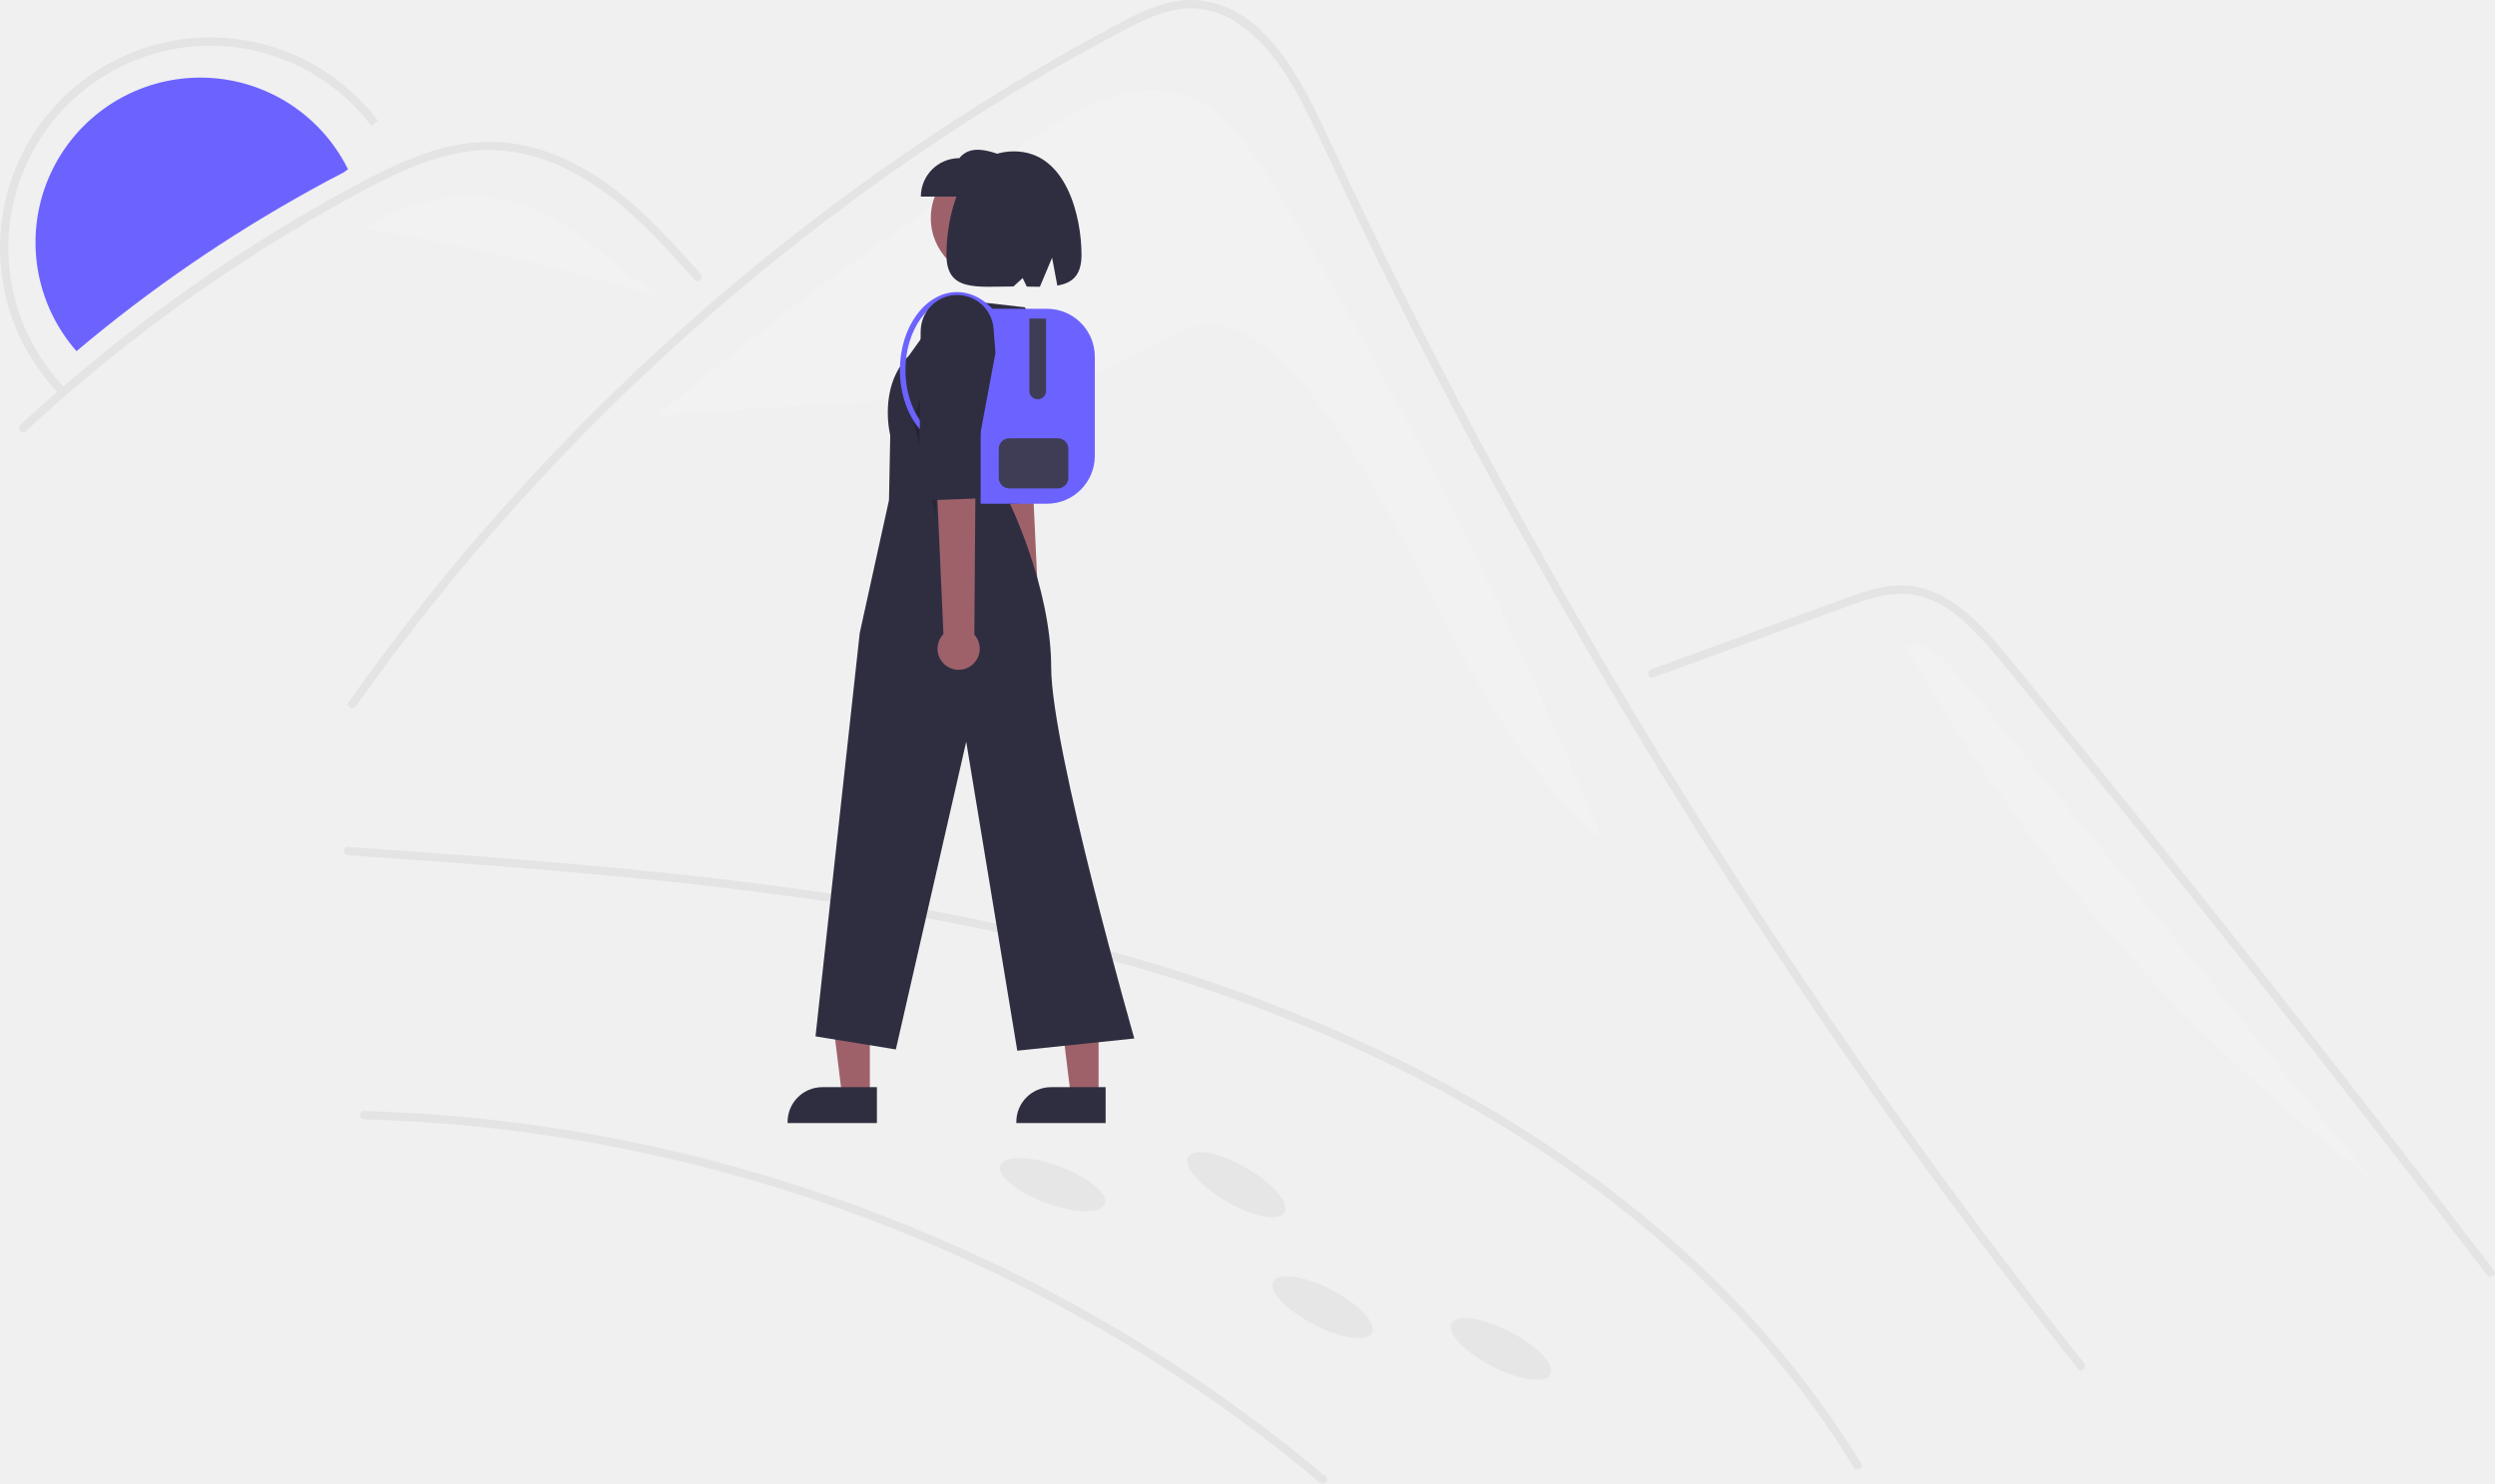
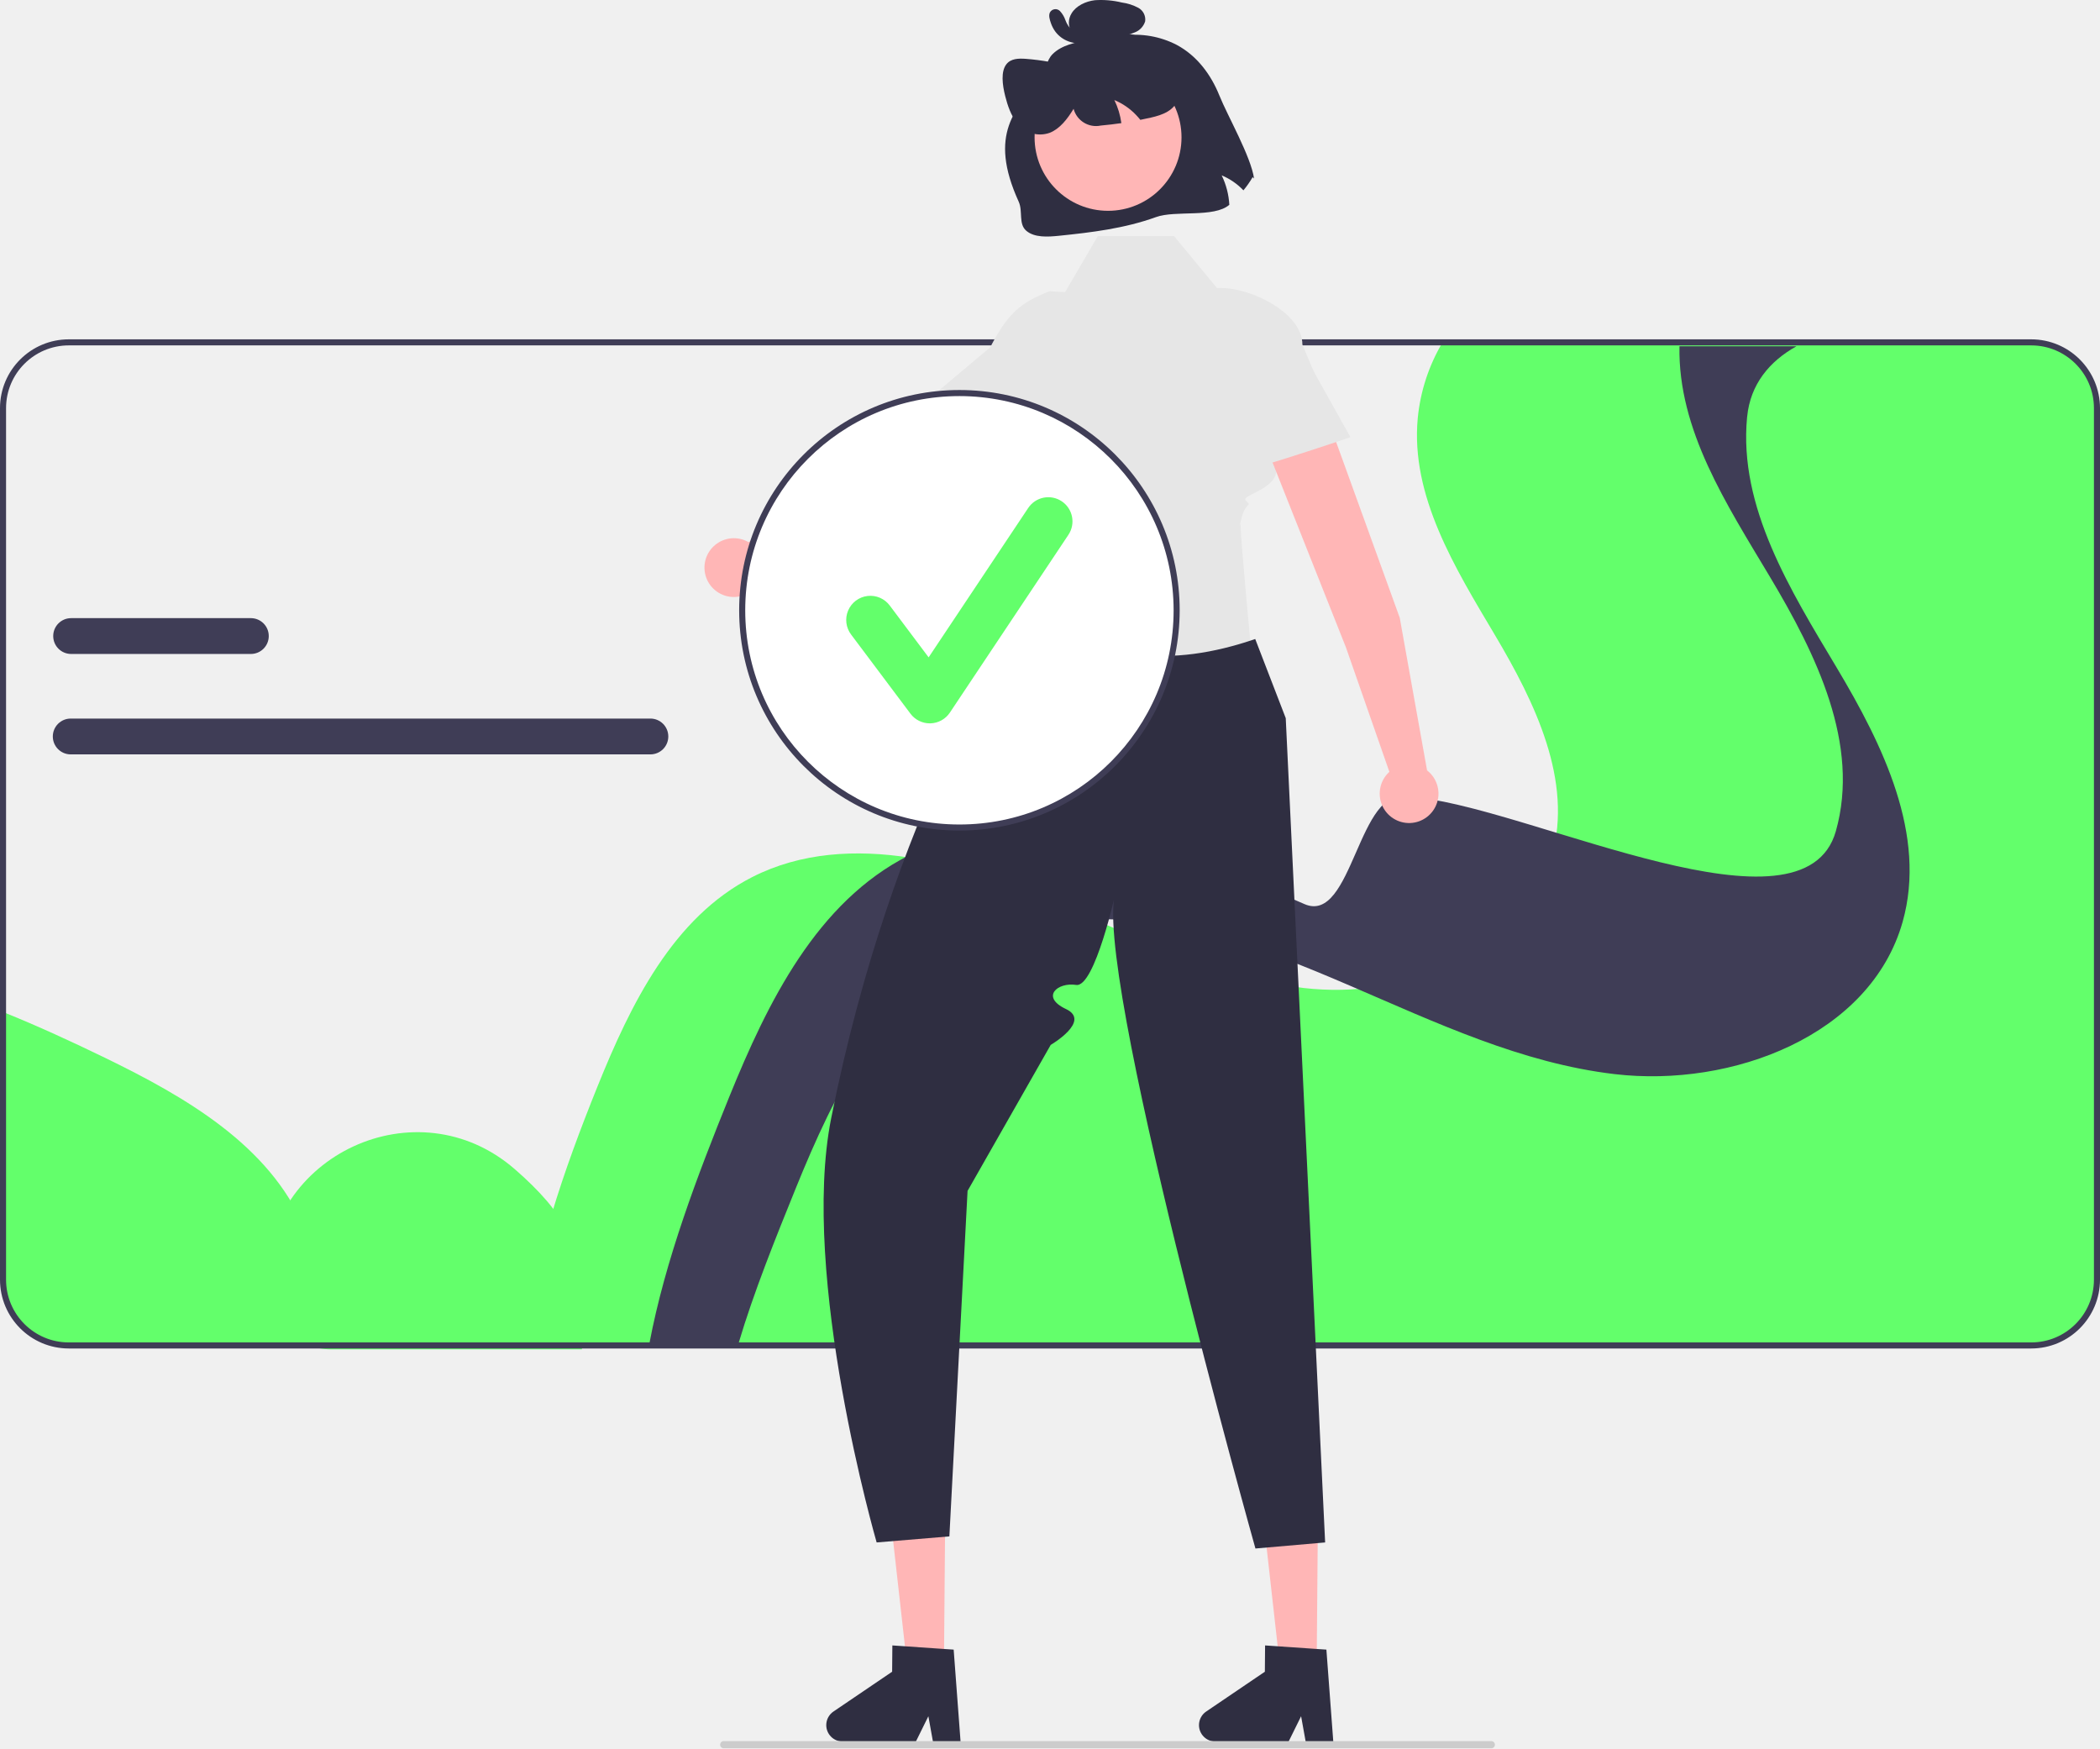
- <svg xmlns="http://www.w3.org/2000/svg" data-name="Layer 1" width="895.929" height="532.793" viewBox="0 0 895.929 532.793">
-   <path d="M609.574,250.425c-8.366-13.837-18.279-28.61-33.804-33.128-17.979-5.232-36.448,5.162-52.114,15.418a1518.606,1518.606,0,0,0-135.147,99.575l.047.537q50.424-3.477,100.849-6.955c24.288-1.675,49.41-3.581,70.873-15.07,8.145-4.36,16.084-10.184,25.313-10.59,11.467-.504,21.465,7.504,29.322,15.871,46.477,49.492,59.927,125.177,112.07,168.66A1654.786,1654.786,0,0,0,609.574,250.425Z" transform="translate(-152.0356 -183.6036)" fill="#f2f2f2" />
-   <path d="M277,244.395c-.547.394-1.094.789-1.64,1.175-4.026,2.026-7.98,4.187-11.915,6.366q-11.082,6.132-21.876,12.803-21.477,13.274-41.609,28.573-10.436,7.935-20.442,16.389c-.484-.529-.95-1.076-1.407-1.632-.108-.135-.224-.269-.323-.412a59.179,59.179,0,1,1,97.958-65.664c.063.108.126.224.179.332Q276.489,243.346,277,244.395Z" transform="translate(-152.0356 -183.6036)" fill="#6c63ff" />
-   <path d="M282.749,585.549a546.939,546.939,0,0,1,72.657,6.853,564.487,564.487,0,0,1,204.104,75.736,547.257,547.257,0,0,1,59.584,42.167q3.477,2.83,6.906,5.717c1.469,1.235,3.601-.877,2.121-2.121a553.001,553.001,0,0,0-59.249-43.455,562.436,562.436,0,0,0-64.376-35.232,571.35,571.35,0,0,0-68.49-26.673,563.482,563.482,0,0,0-71.253-17.576,553.19,553.19,0,0,0-72.756-8.088q-4.623-.204-9.248-.328c-1.931-.053-1.93,2.947,0,3Z" transform="translate(-152.0356 -183.6036)" fill="#e4e4e4" />
-   <path d="M276.995,490.724c43.579,3.048,87.174,6.147,130.58,11.159,43.45,5.017,86.748,11.985,129.17,22.753C574.248,534.154,610.988,546.687,645.952,563.324c32.69,15.554,63.876,34.524,92.029,57.33,27.759,22.488,52.579,48.738,72.435,78.486q3.753,5.622,7.266,11.397c1.004,1.646,3.6.14,2.59-1.514a350.705,350.705,0,0,0-69.843-81.83c-27.416-23.791-58.033-43.773-90.349-60.245A571.836,571.836,0,0,0,554.354,526.225C512.127,514.408,468.875,506.643,425.414,501.056c-43.85-5.637-87.946-9.054-132.034-12.181q-8.192-.581-16.385-1.152c-1.927-.135-1.918,2.866,0,3Z" transform="translate(-152.0356 -183.6036)" fill="#e4e4e4" />
-   <path d="M898.264,675.208q-7.709-9.735-15.31-19.56Q821.034,575.563,766.554,490.068q-37.005-58.065-70.34-118.36-15.87-28.665-30.87-57.78-11.64-22.575-22.76-45.42c-2.12-4.35-4.18-8.72-6.23-13.1-4.83-10.3-9.57-20.65-14.66-30.81-5.8-11.58-12.86-23.72-23.51-31.5a32.076,32.076,0,0,0-16.71-6.43c-8.67-.56-16.67,3.02-24.19,6.93-55.02,28.69-106.53,64.66-153.12,105.59a797.156,797.156,0,0,0-124.4,138.09c-1.1,1.57-3.7.07-2.59-1.51q6.555-9.27,13.37-18.34a801.562,801.562,0,0,1,204.64-190.88q19.906-12.9,40.56-24.59c6.94-3.93,13.91-7.81,21-11.45,6.95-3.57,14.33-6.78,22.27-6.9,27.02-.42,41.01,30.18,50.62,50.77q4.53,9.72,9.17,19.38,17.535,36.675,36.42,72.68,11.655,22.23,23.82,44.2,37.86,68.415,80.48,134.06,56.46,86.955,120.86,168.39C901.564,674.588,899.455,676.728,898.264,675.208Z" transform="translate(-152.0356 -183.6036)" fill="#e4e4e4" />
-   <path d="M401.494,284.078c-1.57-1.75-3.13-3.5-4.71-5.25-12.46-13.78-25.83-27.4-42.94-35.3a62.298,62.298,0,0,0-26.1-6.05c-9.34.03-18.47,2.48-27.1,5.91-4.08,1.63-8.07,3.48-12,5.45-4.49,2.26-8.9,4.67-13.29,7.1q-12.36,6.84-24.4,14.28-23.955,14.805-46.41,31.87-11.64,8.85-22.8,18.28-10.38,8.76-20.34,17.99c-1.42,1.31-3.54-.81-2.12-2.12,1.75-1.63,3.52-3.25,5.29-4.85q7.5-6.78,15.24-13.3,14.115-11.91,28.96-22.9,23.085-17.1,47.76-31.88,12.33-7.38,25-14.14c2.55-1.36,5.13-2.69,7.74-3.95a123.389,123.389,0,0,1,18.4-7.49,65.457,65.457,0,0,1,27.79-2.73,72.352,72.352,0,0,1,25.64,8.87c16.8,9.39,29.83,23.91,42.51,38.08C404.894,283.388,402.784,285.518,401.494,284.078Z" transform="translate(-152.0356 -183.6036)" fill="#e4e4e4" />
-   <path d="M745.717,426.875l40.257-14.724,19.988-7.311c6.51-2.381,13.004-5.091,19.733-6.796,5.95-1.507,11.995-1.754,17.861.228a41.165,41.165,0,0,1,13.931,8.636,113.053,113.053,0,0,1,11.426,12.203c4.352,5.23,8.639,10.514,12.946,15.781q26.661,32.606,52.974,65.495,26.312,32.888,52.272,66.056,26.024,33.249,51.69,66.776,3.144,4.107,6.283,8.219c1.156,1.514,3.763.021,2.59-1.514q-25.855-33.864-52.071-67.451-26.28-33.667-52.923-67.049-26.643-33.381-53.646-66.472-6.727-8.244-13.477-16.47c-3.796-4.626-7.548-9.302-11.711-13.607-7.642-7.903-17.189-14.888-28.617-15.077-6.719-.111-13.222,2.021-19.465,4.279-6.73,2.435-13.444,4.915-20.165,7.373l-40.538,14.827-10.135,3.707c-1.798.658-1.022,3.558.798,2.893Z" transform="translate(-152.0356 -183.6036)" fill="#e4e4e4" />
-   <path d="M287.818,227.059l-2.393,1.809a72.508,72.508,0,0,0-129.938,51.711,71.764,71.764,0,0,0,20.326,42.764l-2.139,2.104a74.736,74.736,0,0,1-21.169-44.535,75.508,75.508,0,0,1,135.313-53.853Z" transform="translate(-152.0356 -183.6036)" fill="#e4e4e4" />
-   <path d="M516.803,419.172a6.871,6.871,0,0,1-1.636-10.408l-8.929-89.601,14.91.989,4.13,88.23a6.908,6.908,0,0,1-8.475,10.79Z" transform="translate(-152.0356 -183.6036)" fill="#9e616a" />
-   <path d="M527.187,315.844l-3.909,29.709.543,18.208-16.398,1.501-3.287-15.144-1.811-40.092a11.964,11.964,0,0,1,10.57-12.424h0a11.964,11.964,0,0,1,13.243,10.315Z" transform="translate(-152.0356 -183.6036)" fill="#2f2e41" />
-   <polygon points="312.353 393.642 302.406 393.642 297.674 355.274 312.355 355.275 312.353 393.642" fill="#9e616a" />
-   <path d="M466.926,586.888l-32.074-.001v-.406a12.485,12.485,0,0,1,12.484-12.484h.001l19.59.001Z" transform="translate(-152.0356 -183.6036)" fill="#2f2e41" />
-   <polygon points="394.489 393.642 384.542 393.642 379.809 355.274 394.49 355.275 394.489 393.642" fill="#9e616a" />
-   <path d="M549.061,586.888l-32.074-.001v-.406a12.485,12.485,0,0,1,12.484-12.484h.001l19.59.001Z" transform="translate(-152.0356 -183.6036)" fill="#2f2e41" />
-   <circle cx="355.808" cy="78.311" r="21.566" fill="#9e616a" />
-   <path d="M505.057,292.236l14.967,1.71,0,0A39.827,39.827,0,0,1,525.116,329.91l-11.293,32.669s15.677,31.427,15.677,60.606,29.855,133.332,29.855,133.332l-42.024,4.384L498.994,449.948,473.726,560.453,444.879,555.757,460.767,410.873l10.499-47.688.447-23.256s-4.464-17.45,6.708-28.623L492.062,292.298Z" transform="translate(-152.0356 -183.6036)" fill="#2f2e41" />
-   <path d="M482.704,254.212h31.691v-13.814c-6.956-2.763-13.762-5.114-17.877,0a13.814,13.814,0,0,0-13.814,13.814Z" transform="translate(-152.0356 -183.6036)" fill="#2f2e41" />
-   <path d="M516.149,237.96c18.945,0,24.248,23.747,24.248,37.145,0,7.471-3.379,10.144-8.689,11.048l-1.875-10.001L525.442,286.583c-1.491.007-3.058-.021-4.683-.052l-1.489-3.066-3.321,3.011c-13.299.02-24.048,1.958-24.048-11.372C491.901,261.708,496.552,237.96,516.149,237.96Z" transform="translate(-152.0356 -183.6036)" fill="#2f2e41" />
-   <polygon points="336.096 185.524 335.295 150.737 333.17 135.294 327.917 150.592 336.096 185.524" opacity="0.2" />
-   <path d="M527.989,364.488H504.174v-70h23.815A17.204,17.204,0,0,1,545.174,311.673v35.63A17.204,17.204,0,0,1,527.989,364.488Z" transform="translate(-152.0356 -183.6036)" fill="#6c63ff" />
-   <path d="M524.674,326.988a3.003,3.003,0,0,1-3-3v-26h6v26A3.003,3.003,0,0,1,524.674,326.988Z" transform="translate(-152.0356 -183.6036)" fill="#3f3d56" />
-   <path d="M531.887,358.988H514.462a3.792,3.792,0,0,1-3.787-3.788v-10.425a3.792,3.792,0,0,1,3.787-3.788h17.425a3.792,3.792,0,0,1,3.787,3.788v10.425A3.792,3.792,0,0,1,531.887,358.988Z" transform="translate(-152.0356 -183.6036)" fill="#3f3d56" />
-   <path d="M482.271,337.695c-4.51-5.321-7.097-13.051-7.097-21.207,0-15.439,9.196-28,20.5-28,6.069,0,11.786,3.627,15.686,9.951l-1.702,1.05c-3.528-5.72-8.625-9-13.984-9-10.201,0-18.5,11.664-18.5,26,0,7.69,2.414,14.948,6.623,19.914Z" transform="translate(-152.0356 -183.6036)" fill="#6c63ff" />
-   <path d="M491.992,422.793a7.528,7.528,0,0,1-1.171-11.484L486.378,312.749l16.253,1.969-.726,96.774a7.569,7.569,0,0,1-9.913,11.301Z" transform="translate(-152.0356 -183.6036)" fill="#9e616a" />
-   <path d="M509.496,310.363,503.453,342.634l-.489,19.953-18.03.668-2.695-16.764.402-43.971a13.109,13.109,0,0,1,12.303-12.964l0,0a13.109,13.109,0,0,1,13.875,12.073Z" transform="translate(-152.0356 -183.6036)" fill="#2f2e41" />
-   <ellipse cx="530" cy="609" rx="7" ry="20" transform="translate(-376.9449 711.5657) rotate(-69.72823)" fill="#e6e6e6" />
-   <ellipse cx="596" cy="609" rx="7" ry="20" transform="translate(-381.4451 637.0475) rotate(-60)" fill="#e6e6e6" />
-   <ellipse cx="627" cy="653" rx="7" ry="20" transform="translate(-393.3557 725.4398) rotate(-62.59298)" fill="#e6e6e6" />
-   <ellipse cx="691" cy="668" rx="7" ry="20" transform="translate(-372.1318 790.3517) rotate(-62.59298)" fill="#e6e6e6" />
-   <path d="M348.546,260.867c-20.458-10.514-46.656-8.455-65.455,4.681a933.585,933.585,0,0,1,106.215,24.79C374.817,281.847,363.483,268.544,348.546,260.867Z" transform="translate(-152.0356 -183.6036)" fill="#f2f2f2" />
-   <path d="M282.89,265.512l-3.938,3.201c1.332-1.12,2.717-2.171,4.14-3.165C283.024,265.537,282.957,265.524,282.89,265.512Z" transform="translate(-152.0356 -183.6036)" fill="#f2f2f2" />
-   <path d="M855.971,427.023c-3.963-4.824-8.247-9.874-14.175-11.834l-5.534.218a627.704,627.704,0,0,0,167.189,191.136Q929.711,516.783,855.971,427.023Z" transform="translate(-152.0356 -183.6036)" fill="#f2f2f2" />
+ <svg xmlns="http://www.w3.org/2000/svg" data-name="Layer 1" width="693" height="576.898" viewBox="0 0 693 576.898">
+   <path d="M426.43,605.523H923.81a21.689,21.689,0,0,0,21.69-21.69v-287.62a21.349,21.349,0,0,0-.76-5.69,21.683,21.683,0,0,0-20.93-16H729.54a60.38,60.38,0,0,0-8.18,25.01c-2.41,25.69,12.32,49.44,25.5,71.63,13.18,22.19,25.75,47.99,18.77,72.84-4.72,16.76-17.51,28.89-33.38,36.16a93.665,93.665,0,0,1-48.59,7.4,152.118,152.118,0,0,1-29.26-6.68c-12.47-4.05-24.65-9.3-36.81-14.61-.01,0-.01,0-.02-.01-.21-.09-.43-.19-.64-.28-9.41-4.11-18.81-8.23-28.35-11.86a173.139,173.139,0,0,0-34.62-9.54c-17.99-2.82-36.13-1.8-52.18,6.36-26.16,13.29-40.18,42.01-51.15,69.23C439.55,547.693,429.62,576.133,426.43,605.523Z" transform="translate(-253.5 -161.5508)" fill="#63ff6b" />
+   <path d="M254.5,495.493v88.34a21.689,21.689,0,0,0,21.69,21.69h82.68c1.43-13.33.23-26.61-5.02-39-11.44-27.02-39.12-43-65.51-55.83C277.25,505.303,265.97,500.103,254.5,495.493Z" transform="translate(-253.5 -161.5508)" fill="#63ff6b" />
+   <path d="M341.147,585.123v0a21.69,21.69,0,0,0,21.69,21.69h82.68c1.43-13.33.23-26.61-5.02-39-2.69-6.353-8.972-13.39-17.159-20.498C391.22,519.427,341.147,542.587,341.147,585.123Z" transform="translate(-253.5 -161.5508)" fill="#63ff6b" />
+   <path d="M253.5,583.832V296.213a22.716,22.716,0,0,1,22.69-22.69H923.81A22.716,22.716,0,0,1,946.5,296.213V583.832a22.716,22.716,0,0,1-22.69,22.69H276.19A22.716,22.716,0,0,1,253.5,583.832Zm22.69-308.31A20.713,20.713,0,0,0,255.5,296.213V583.832a20.713,20.713,0,0,0,20.69,20.69H923.81A20.713,20.713,0,0,0,944.5,583.832V296.213a20.713,20.713,0,0,0-20.69-20.69Z" transform="translate(-253.5 -161.5508)" fill="#3f3d56" />
+   <path d="M467.81,604.813h29.41c5.03-16.936,12.29-34.889,18.92-51.249,12.72-31.368,28.97-64.466,59.3-79.782,12.95-6.54,27.07-9.094,41.49-8.955,19.92.189,40.4,5.536,59.15,12.623,7.67,2.892,15.27,6.073,22.84,9.323,28.52,12.255,56.73,25.603,87.4,29.211,38.81,4.562,84.44-12.802,95.04-50.203,8.09-28.635-6.48-58.363-21.76-83.937-15.28-25.574-32.36-52.936-29.57-82.545.01-.099.02-.209.04-.308,1.05-10.635,7.4-18.278,16.27-23.178H807.72c-.51,27.621,15.47,52.002,29.85,76.074,15.28,25.564,29.85,55.302,21.76,83.937-10.6,37.391-98.373-6.439-137.183-11.011-10.96-1.282,6.45,3.28-4,0-16.39-5.139-18.207,41.992-34.157,35.074-9.93-4.314-19.87-8.597-29.94-12.404-4.17-1.58-8.43-3.061-12.74-4.433-.01,0-.01,0-.02-.01-28.94-9.164-60.59-12.732-87.33.517-.18.089-.37.179-.55.268-30.33,15.306-46.58,48.404-59.3,79.772C483.6,549.529,472.99,577.46,467.81,604.813Z" transform="translate(-253.5 -161.5508)" fill="#3f3d56" />
+   <path d="M468.13,398.661H276.838a5.91,5.91,0,1,0,0,11.82H468.13a5.91,5.91,0,1,0,0-11.82Z" transform="translate(-253.5 -161.5508)" fill="#3f3d56" />
+   <path d="M336.281,365.523H276.971a5.91,5.91,0,1,0,0,11.82h59.31a5.91,5.91,0,0,0,0-11.82Z" transform="translate(-253.5 -161.5508)" fill="#3f3d56" />
+   <polygon points="311.498 549.925 299.374 549.823 294.008 501.972 311.9 502.123 311.498 549.925" fill="#ffb6b6" />
+   <path d="M526.165,730.754a5.427,5.427,0,0,0,5.374,5.468l24.104.201,4.22-8.553,1.55,8.597,9.095.082-2.297-30.662-3.164-.211-12.906-.89-4.164-.279-.073,8.675-19.362,13.133A5.418,5.418,0,0,0,526.165,730.754Z" transform="translate(-253.5 -161.5508)" fill="#2f2e41" />
+   <polygon points="434.498 549.925 422.374 549.823 417.008 501.972 434.9 502.123 434.498 549.925" fill="#ffb6b6" />
+   <path d="M649.165,730.754a5.427,5.427,0,0,0,5.374,5.468l24.104.201,4.22-8.553,1.55,8.597,9.095.082-2.297-30.662-3.164-.211-12.906-.89-4.164-.279-.073,8.675-19.362,13.133A5.418,5.418,0,0,0,649.165,730.754Z" transform="translate(-253.5 -161.5508)" fill="#2f2e41" />
+   <path d="M550.042,328.271l54.563-41.991a11.113,11.113,0,0,0,2.089-15.451l0,0a11.113,11.113,0,0,0-16.02-1.863l-55.34,45.356-34.788,26.143a9.698,9.698,0,1,0,4.238,11.702Z" transform="translate(-253.5 -161.5508)" fill="#ffb6b6" />
+   <path d="M594.513,337.924l-2.405,53.714,81.686,9.884c-6.428-21.584-16.968-51.562-12.138-66.583Z" transform="translate(-253.5 -161.5508)" fill="#a0616a" />
+   <path d="M640.946,239.451H615.784l-10.806,18.491L599.829,257.658c-10.035,3.865-14.035,7.865-19.573,18.522v0l-19.462,16.343,15,18c10.361-1.697,14.096-9.74,10.806-24.51,0,0-11.346,19.773,4.998,29.501,0,0-2.915,18.328,0,18.131s9.629-3.927,2.915-.197-5.564,3.891-5.345,5.1c3.626,19.975,6.626,34.975,6.626,34.975l71,7s-4.091-42.938-3.869-45.379-1.27,3.527.223-2.441,3.73-3.73,1.492-5.968,15.385-4.166,8.507-14.921l23-6-12.856-30.555c0-10.317-16.57-18.68-26.887-18.68h-1.322Z" transform="translate(-253.5 -161.5508)" fill="#e6e6e6" />
+   <path d="M667.723,372.409c-27.777,9.555-52.784,7.457-73.928-10.887,0,0-5.951,22-11.975,19s-3.047,5.395-4.702,8.472c-1.757,3.268.283,8.78-5.52,10.654s-3.623,7.381-5.502,11.435c-13.146,28.365-28.159,68.515-38.301,119.439-10.422,52.329,15,140,15,140l24-2,6-114,27.443-48.186s13.482-7.85,5.02-11.832-2.793-8.917,3.372-7.949,13.165-31.033,13.165-31.033c-8.791,22.092,46,217,46,217l23-2-13-272Z" transform="translate(-253.5 -161.5508)" fill="#2f2e41" />
+   <path d="M655.879,193.029c2.728,6.793,10.423,20.153,11.465,27.44l-.469-.461a32.901,32.901,0,0,1-3.041,4.348,21.133,21.133,0,0,0-7.176-4.934,25.297,25.297,0,0,1,2.52,9.707c-5.01,4.362-17.803,1.73-24.195,4.055-10.287,3.732-21.208,5.061-31.991,6.164-3.827.394-8.112.633-10.794-1.628s-1.085-6.45-2.528-9.618c-10.279-22.565-.793-30.706,7.267-40.937,1.774-2.252,1.766-5.612,3.924-7.76,2.994-2.978,7.584-3.894,11.816-4.627a6.413,6.413,0,0,1-5.633-2.788,5.785,5.785,0,0,1,.077-6.038c1.513-2.509,4.659-3.968,7.693-4.333a29.211,29.211,0,0,1,8.903.765,15.93,15.93,0,0,1,5.391,1.723,4.412,4.412,0,0,1,2.297,4.472,5.715,5.715,0,0,1-3.38,3.643,14.96,14.96,0,0,1-3.821,1.046,29.972,29.972,0,0,1,17.581,3.077C648.566,179.961,653.142,186.239,655.879,193.029Z" transform="translate(-253.5 -161.5508)" fill="#2f2e41" />
+   <circle cx="365.655" cy="45.32" r="24.244" fill="#ffb6b6" />
+   <path d="M642.484,193.872c-1.406,4.248-5.423,5.617-9.136,6.471-1.171.273-2.349.527-3.537.753-.439-.548-.905-1.086-1.392-1.594a21.133,21.133,0,0,0-7.176-4.934,24.905,24.905,0,0,1,2.306,7.612q-3.367.488-6.771.798a7.655,7.655,0,0,1-8.991-5.516c-2.066,3.379-4.509,6.56-7.85,7.902a9.5,9.5,0,0,1-10.807-3.233c-2.001-2.441-3.115-5.72-3.916-8.885-.948-3.762-1.475-8.096.387-10.483,1.491-1.932,4.064-1.967,6.437-1.795a76.606,76.606,0,0,1,15.468,2.804l.427.96c-.867-5.21,1.014-10.223,4.494-12.005,2.348-1.192,5.172-.992,7.916-.75a36.078,36.078,0,0,1,10.337,1.999,19.857,19.857,0,0,1,9.369,7.483C642.486,185.158,643.696,190.203,642.484,193.872Z" transform="translate(-253.5 -161.5508)" fill="#2f2e41" />
+   <path d="M607.922,171.212c.239-.071-.381.02-.166.026a1.975,1.975,0,0,1-.317-.044c-.018-.004-.259-.081-.099-.024a1.946,1.946,0,0,1-.925-.604,8.063,8.063,0,0,1-1.322-2.352,8.447,8.447,0,0,0-1.817-3.03,2.079,2.079,0,0,0-3.317.506c-.472,1.044-.041,2.331.296,3.357a10.423,10.423,0,0,0,1.532,2.97,9.532,9.532,0,0,0,4.381,3.214,9.97,9.97,0,0,0,6.267.179,1.514,1.514,0,0,0,.06-2.771l-3.425-1.402a1.5,1.5,0,1,0-1.208,2.746l3.425,1.402.06-2.771a5.966,5.966,0,0,1-1.311.224,5.023,5.023,0,0,1-1.42-.06,6.227,6.227,0,0,1-1.314-.32,8.568,8.568,0,0,1-.8-.339q-.142-.069-.282-.143c.007.004-.392-.229-.217-.119a8.459,8.459,0,0,1-1.242-.967,3.415,3.415,0,0,1-.372-.414,7.94,7.94,0,0,1-.542-.751,7.792,7.792,0,0,1-.796-1.763,7.899,7.899,0,0,1-.22-.792,3.251,3.251,0,0,0-.08-.436c-.127-.341.024.199-.122.347l-.631.465a.824.824,0,0,1-.706-.113q-.112-.158.049.052a4.896,4.896,0,0,1,.343.517,14.161,14.161,0,0,1,.613,1.3,14.26,14.26,0,0,0,1.421,2.684,4.83,4.83,0,0,0,5.29,2.023,1.512,1.512,0,0,0,.854-1.942A1.531,1.531,0,0,0,607.922,171.212Z" transform="translate(-253.5 -161.5508)" fill="#2f2e41" />
+   <circle cx="316.609" cy="201.382" r="71.685" fill="#fff" />
+   <path d="M570.109,435.618a72.685,72.685,0,1,1,72.685-72.686A72.768,72.768,0,0,1,570.109,435.618Zm0-143.37a70.685,70.685,0,1,0,70.685,70.685A70.765,70.765,0,0,0,570.109,292.247Z" transform="translate(-253.5 -161.5508)" fill="#3f3d56" />
+   <path d="M560.33,400.241a7.972,7.972,0,0,1-6.379-3.19l-19.557-26.076a7.974,7.974,0,1,1,12.758-9.568l12.795,17.058,32.862-49.292a7.974,7.974,0,1,1,13.27,8.846L566.965,396.69a7.977,7.977,0,0,1-6.414,3.548C560.478,400.24,560.404,400.241,560.33,400.241Z" transform="translate(-253.5 -161.5508)" fill="#63ff6b" />
+   <path d="M491.148,737.259a1.186,1.186,0,0,0,1.19,1.19h253.29a1.19,1.19,0,1,0,0-2.38h-253.29A1.187,1.187,0,0,0,491.148,737.259Z" transform="translate(-253.5 -161.5508)" fill="#ccc" />
+   <path d="M715.411,365.384l-23.433-64.74a11.113,11.113,0,0,0-14.086-6.684l0,0a11.113,11.113,0,0,0-6.641,14.697l26.403,66.502,14.34,41.086a9.698,9.698,0,1,0,12.437-.483Z" transform="translate(-253.5 -161.5508)" fill="#ffb6b6" />
+   <path d="M680.147,271.813l19,34s-43.787,14.992-43.894,12.496,2.176-37.134,2.176-37.134Z" transform="translate(-253.5 -161.5508)" fill="#e6e6e6" />
</svg>
